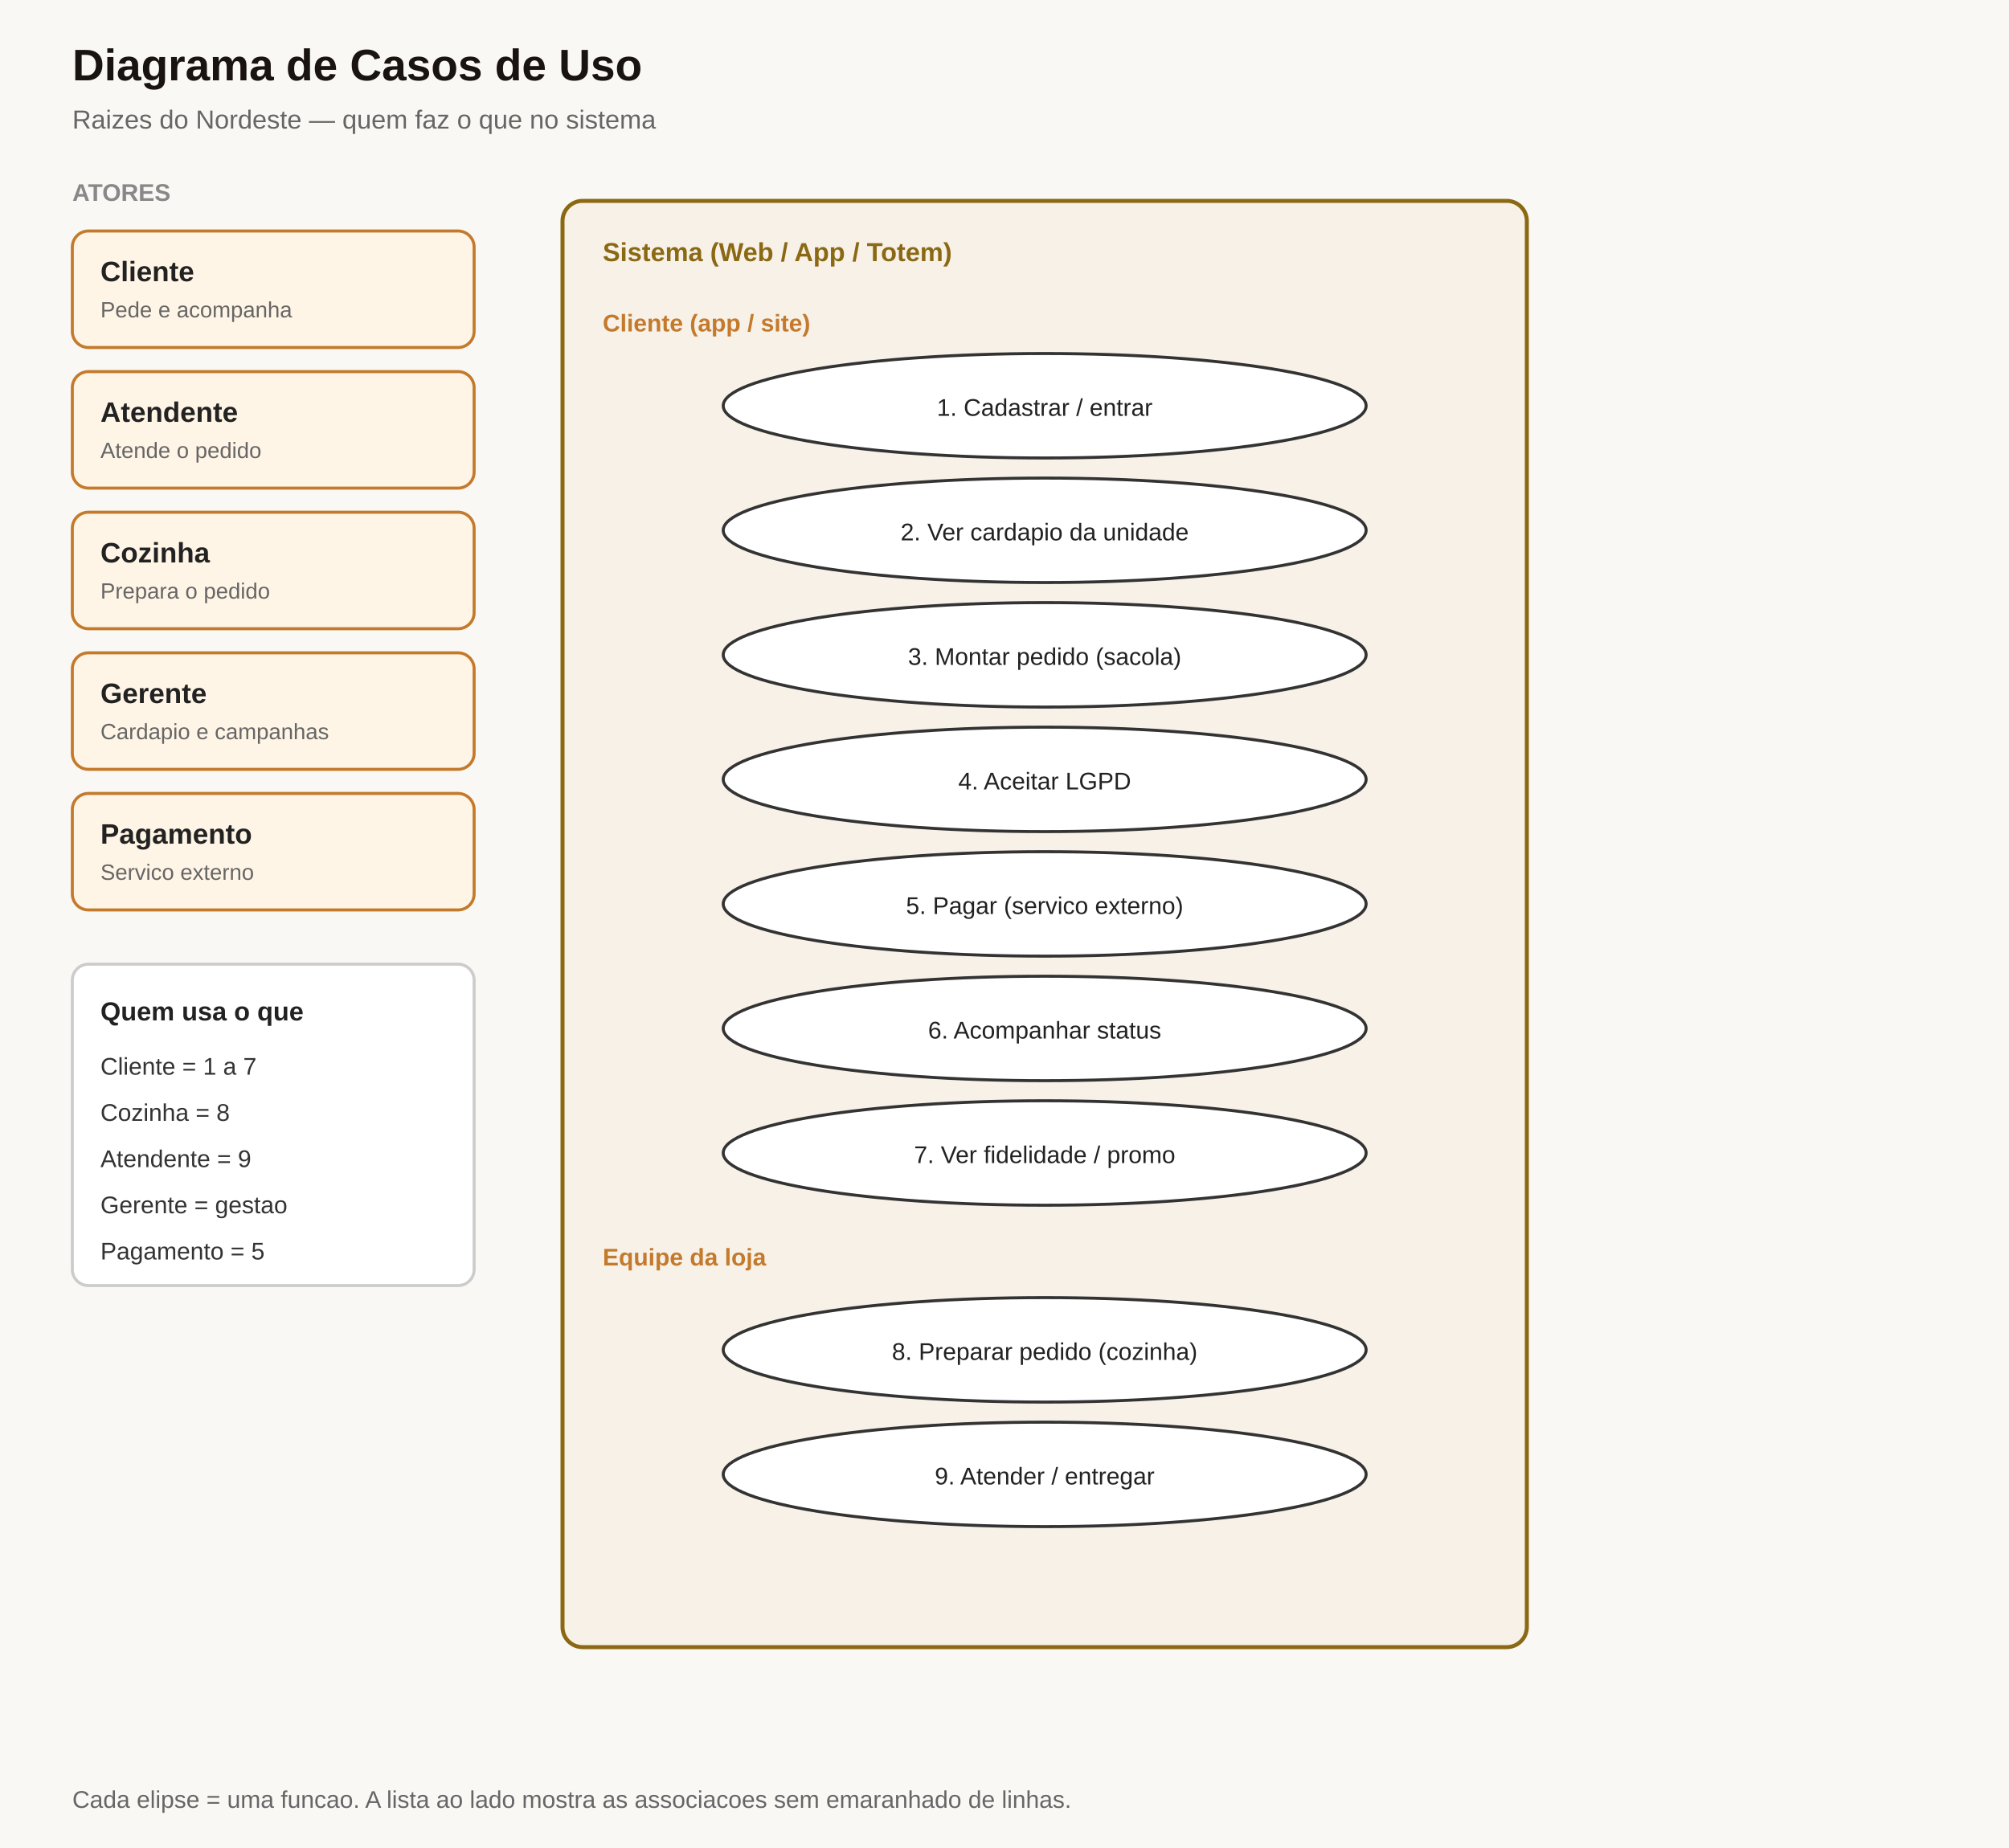
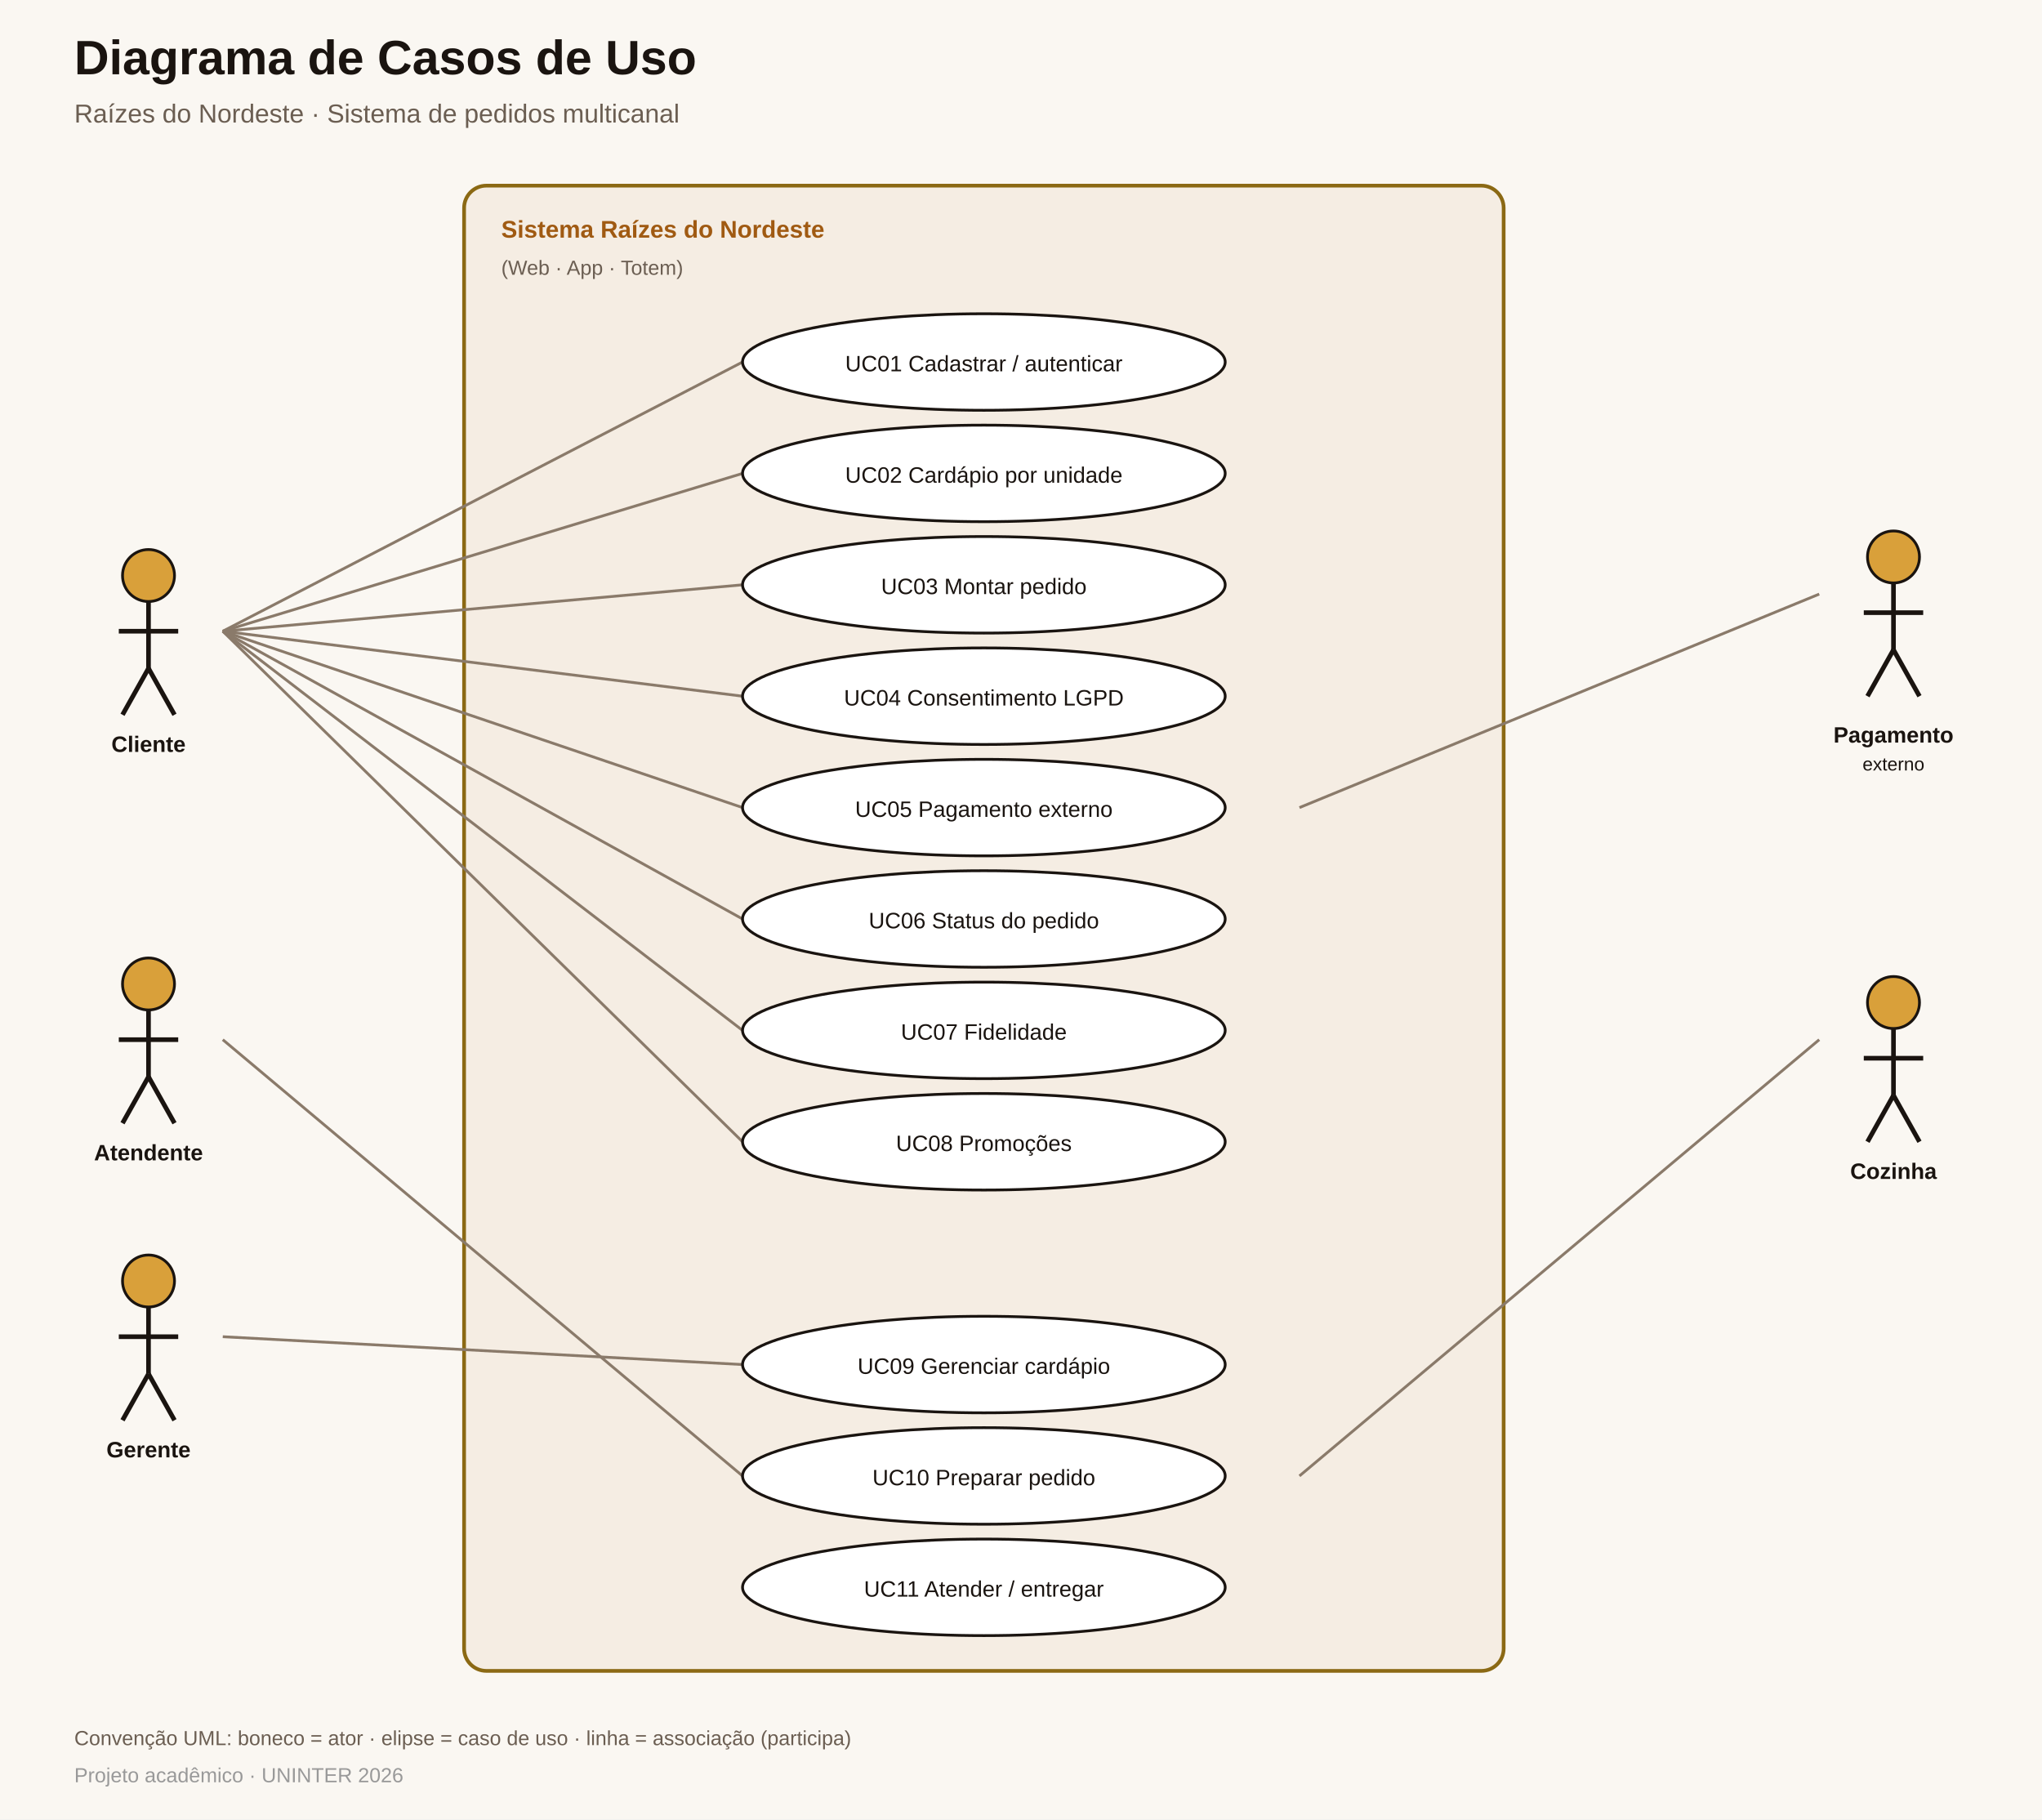
- <svg xmlns="http://www.w3.org/2000/svg" width="1000" height="920" viewBox="0 0 1000 920">
-   <rect width="1000" height="920" fill="#faf8f5" />
-   <text x="36" y="40" font-family="Arial,sans-serif" font-size="22" font-weight="bold" fill="#1a1410">Diagrama de Casos de Uso</text>
-   <text x="36" y="64" font-family="Arial,sans-serif" font-size="13" fill="#666">Raizes do Nordeste — quem faz o que no sistema</text>
-   <text x="36" y="100" font-family="Arial,sans-serif" font-size="12" font-weight="bold" fill="#888">ATORES</text>
-   <rect x="36" y="115" width="200" height="58" rx="8" fill="#fff5e6" stroke="#c47a2c" stroke-width="1.5" />
-   <text x="50" y="140" font-family="Arial,sans-serif" font-size="14" font-weight="bold" fill="#222">Cliente</text>
-   <text x="50" y="158" font-family="Arial,sans-serif" font-size="11" fill="#666">Pede e acompanha</text>
-   <rect x="36" y="185" width="200" height="58" rx="8" fill="#fff5e6" stroke="#c47a2c" stroke-width="1.5" />
-   <text x="50" y="210" font-family="Arial,sans-serif" font-size="14" font-weight="bold" fill="#222">Atendente</text>
-   <text x="50" y="228" font-family="Arial,sans-serif" font-size="11" fill="#666">Atende o pedido</text>
-   <rect x="36" y="255" width="200" height="58" rx="8" fill="#fff5e6" stroke="#c47a2c" stroke-width="1.5" />
-   <text x="50" y="280" font-family="Arial,sans-serif" font-size="14" font-weight="bold" fill="#222">Cozinha</text>
-   <text x="50" y="298" font-family="Arial,sans-serif" font-size="11" fill="#666">Prepara o pedido</text>
-   <rect x="36" y="325" width="200" height="58" rx="8" fill="#fff5e6" stroke="#c47a2c" stroke-width="1.5" />
-   <text x="50" y="350" font-family="Arial,sans-serif" font-size="14" font-weight="bold" fill="#222">Gerente</text>
-   <text x="50" y="368" font-family="Arial,sans-serif" font-size="11" fill="#666">Cardapio e campanhas</text>
-   <rect x="36" y="395" width="200" height="58" rx="8" fill="#fff5e6" stroke="#c47a2c" stroke-width="1.5" />
-   <text x="50" y="420" font-family="Arial,sans-serif" font-size="14" font-weight="bold" fill="#222">Pagamento</text>
-   <text x="50" y="438" font-family="Arial,sans-serif" font-size="11" fill="#666">Servico externo</text>
-   <rect x="36" y="480" width="200" height="160" rx="8" fill="#fff" stroke="#ccc" stroke-width="1.5" />
-   <text x="50" y="508" font-family="Arial,sans-serif" font-size="13" font-weight="bold" fill="#222">Quem usa o que</text>
-   <text x="50" y="535" font-family="Arial,sans-serif" font-size="12" fill="#333">Cliente = 1 a 7</text>
-   <text x="50" y="558" font-family="Arial,sans-serif" font-size="12" fill="#333">Cozinha = 8</text>
-   <text x="50" y="581" font-family="Arial,sans-serif" font-size="12" fill="#333">Atendente = 9</text>
-   <text x="50" y="604" font-family="Arial,sans-serif" font-size="12" fill="#333">Gerente = gestao</text>
-   <text x="50" y="627" font-family="Arial,sans-serif" font-size="12" fill="#333">Pagamento = 5</text>
-   <rect x="280" y="100" width="480" height="720" rx="10" fill="#f7f1e8" stroke="#8b6914" stroke-width="2" />
-   <text x="300" y="130" font-family="Arial,sans-serif" font-size="13" font-weight="bold" fill="#8b6914">Sistema (Web / App / Totem)</text>
-   <text x="300" y="165" font-family="Arial,sans-serif" font-size="12" font-weight="bold" fill="#c47a2c">Cliente (app / site)</text>
-   <ellipse cx="520" cy="202" rx="160" ry="26" fill="#fff" stroke="#333" stroke-width="1.5" />
-   <text x="520" y="207" text-anchor="middle" font-family="Arial,sans-serif" font-size="12" fill="#222">1. Cadastrar / entrar</text>
-   <ellipse cx="520" cy="264" rx="160" ry="26" fill="#fff" stroke="#333" stroke-width="1.5" />
-   <text x="520" y="269" text-anchor="middle" font-family="Arial,sans-serif" font-size="12" fill="#222">2. Ver cardapio da unidade</text>
-   <ellipse cx="520" cy="326" rx="160" ry="26" fill="#fff" stroke="#333" stroke-width="1.5" />
-   <text x="520" y="331" text-anchor="middle" font-family="Arial,sans-serif" font-size="12" fill="#222">3. Montar pedido (sacola)</text>
-   <ellipse cx="520" cy="388" rx="160" ry="26" fill="#fff" stroke="#333" stroke-width="1.5" />
-   <text x="520" y="393" text-anchor="middle" font-family="Arial,sans-serif" font-size="12" fill="#222">4. Aceitar LGPD</text>
-   <ellipse cx="520" cy="450" rx="160" ry="26" fill="#fff" stroke="#333" stroke-width="1.5" />
-   <text x="520" y="455" text-anchor="middle" font-family="Arial,sans-serif" font-size="12" fill="#222">5. Pagar (servico externo)</text>
-   <ellipse cx="520" cy="512" rx="160" ry="26" fill="#fff" stroke="#333" stroke-width="1.5" />
-   <text x="520" y="517" text-anchor="middle" font-family="Arial,sans-serif" font-size="12" fill="#222">6. Acompanhar status</text>
-   <ellipse cx="520" cy="574" rx="160" ry="26" fill="#fff" stroke="#333" stroke-width="1.5" />
-   <text x="520" y="579" text-anchor="middle" font-family="Arial,sans-serif" font-size="12" fill="#222">7. Ver fidelidade / promo</text>
-   <text x="300" y="630" font-family="Arial,sans-serif" font-size="12" font-weight="bold" fill="#c47a2c">Equipe da loja</text>
-   <ellipse cx="520" cy="672" rx="160" ry="26" fill="#fff" stroke="#333" stroke-width="1.5" />
-   <text x="520" y="677" text-anchor="middle" font-family="Arial,sans-serif" font-size="12" fill="#222">8. Preparar pedido (cozinha)</text>
-   <ellipse cx="520" cy="734" rx="160" ry="26" fill="#fff" stroke="#333" stroke-width="1.5" />
-   <text x="520" y="739" text-anchor="middle" font-family="Arial,sans-serif" font-size="12" fill="#222">9. Atender / entregar</text>
-   <text x="36" y="900" font-family="Arial,sans-serif" font-size="12" fill="#666">Cada elipse = uma funcao. A lista ao lado mostra as associacoes sem emaranhado de linhas.</text>
+ <svg xmlns="http://www.w3.org/2000/svg" width="1100" height="980" viewBox="0 0 1100 980">
+   <rect width="1100" height="980" fill="#faf7f2" />
+   <text x="40" y="40" font-family="Arial,sans-serif" font-size="26" font-weight="bold" fill="#1a1410">Diagrama de Casos de Uso</text>
+   <text x="40" y="66" font-family="Arial,sans-serif" font-size="14" fill="#6b5e52">Raízes do Nordeste · Sistema de pedidos multicanal</text>
+   <rect x="250" y="100" width="560" height="800" rx="12" fill="#f5ede3" stroke="#8b6914" stroke-width="2" />
+   <text x="270" y="128" font-family="Arial,sans-serif" font-size="13" font-weight="bold" fill="#a05a12">Sistema Raízes do Nordeste</text>
+   <text x="270" y="148" font-family="Arial,sans-serif" font-size="11" fill="#6b5e52">(Web · App · Totem)</text>
+   <g stroke="#8a7a6a" stroke-width="1.5" fill="none">
+     <line x1="120" y1="340" x2="400" y2="195" />
+     <line x1="120" y1="340" x2="400" y2="255" />
+     <line x1="120" y1="340" x2="400" y2="315" />
+     <line x1="120" y1="340" x2="400" y2="375" />
+     <line x1="120" y1="340" x2="400" y2="435" />
+     <line x1="120" y1="340" x2="400" y2="495" />
+     <line x1="120" y1="340" x2="400" y2="555" />
+     <line x1="120" y1="340" x2="400" y2="615" />
+     <line x1="120" y1="560" x2="400" y2="795" />
+     <line x1="120" y1="720" x2="400" y2="735" />
+     <line x1="980" y1="320" x2="700" y2="435" />
+     <line x1="980" y1="560" x2="700" y2="795" />
+   </g>
+   <g font-family="Arial,sans-serif" font-size="12" text-anchor="middle" fill="#1a1410">
+     <ellipse cx="530" cy="195" rx="130" ry="26" fill="#fff" stroke="#1a1410" stroke-width="1.5" />
+     <text x="530" y="200">UC01  Cadastrar / autenticar</text>
+     <ellipse cx="530" cy="255" rx="130" ry="26" fill="#fff" stroke="#1a1410" stroke-width="1.5" />
+     <text x="530" y="260">UC02  Cardápio por unidade</text>
+     <ellipse cx="530" cy="315" rx="130" ry="26" fill="#fff" stroke="#1a1410" stroke-width="1.5" />
+     <text x="530" y="320">UC03  Montar pedido</text>
+     <ellipse cx="530" cy="375" rx="130" ry="26" fill="#fff" stroke="#1a1410" stroke-width="1.5" />
+     <text x="530" y="380">UC04  Consentimento LGPD</text>
+     <ellipse cx="530" cy="435" rx="130" ry="26" fill="#fff" stroke="#1a1410" stroke-width="1.5" />
+     <text x="530" y="440">UC05  Pagamento externo</text>
+     <ellipse cx="530" cy="495" rx="130" ry="26" fill="#fff" stroke="#1a1410" stroke-width="1.5" />
+     <text x="530" y="500">UC06  Status do pedido</text>
+     <ellipse cx="530" cy="555" rx="130" ry="26" fill="#fff" stroke="#1a1410" stroke-width="1.5" />
+     <text x="530" y="560">UC07  Fidelidade</text>
+     <ellipse cx="530" cy="615" rx="130" ry="26" fill="#fff" stroke="#1a1410" stroke-width="1.5" />
+     <text x="530" y="620">UC08  Promoções</text>
+     <ellipse cx="530" cy="735" rx="130" ry="26" fill="#fff" stroke="#1a1410" stroke-width="1.5" />
+     <text x="530" y="740">UC09  Gerenciar cardápio</text>
+     <ellipse cx="530" cy="795" rx="130" ry="26" fill="#fff" stroke="#1a1410" stroke-width="1.5" />
+     <text x="530" y="800">UC10  Preparar pedido</text>
+     <ellipse cx="530" cy="855" rx="130" ry="26" fill="#fff" stroke="#1a1410" stroke-width="1.5" />
+     <text x="530" y="860">UC11  Atender / entregar</text>
+   </g>
+   <g fill="#d9a03a" stroke="#1a1410" stroke-width="1.5">
+     <circle cx="80" cy="310" r="14" />
+     <circle cx="80" cy="530" r="14" />
+     <circle cx="80" cy="690" r="14" />
+   </g>
+   <g stroke="#1a1410" stroke-width="2.5" fill="none">
+     <line x1="80" y1="324" x2="80" y2="360" />
+     <line x1="64" y1="340" x2="96" y2="340" />
+     <line x1="80" y1="360" x2="66" y2="385" />
+     <line x1="80" y1="360" x2="94" y2="385" />
+     <line x1="80" y1="544" x2="80" y2="580" />
+     <line x1="64" y1="560" x2="96" y2="560" />
+     <line x1="80" y1="580" x2="66" y2="605" />
+     <line x1="80" y1="580" x2="94" y2="605" />
+     <line x1="80" y1="704" x2="80" y2="740" />
+     <line x1="64" y1="720" x2="96" y2="720" />
+     <line x1="80" y1="740" x2="66" y2="765" />
+     <line x1="80" y1="740" x2="94" y2="765" />
+   </g>
+   <g font-family="Arial,sans-serif" font-size="12" font-weight="bold" text-anchor="middle" fill="#1a1410">
+     <text x="80" y="405">Cliente</text>
+     <text x="80" y="625">Atendente</text>
+     <text x="80" y="785">Gerente</text>
+   </g>
+   <g fill="#d9a03a" stroke="#1a1410" stroke-width="1.5">
+     <circle cx="1020" cy="300" r="14" />
+     <circle cx="1020" cy="540" r="14" />
+   </g>
+   <g stroke="#1a1410" stroke-width="2.5" fill="none">
+     <line x1="1020" y1="314" x2="1020" y2="350" />
+     <line x1="1004" y1="330" x2="1036" y2="330" />
+     <line x1="1020" y1="350" x2="1006" y2="375" />
+     <line x1="1020" y1="350" x2="1034" y2="375" />
+     <line x1="1020" y1="554" x2="1020" y2="590" />
+     <line x1="1004" y1="570" x2="1036" y2="570" />
+     <line x1="1020" y1="590" x2="1006" y2="615" />
+     <line x1="1020" y1="590" x2="1034" y2="615" />
+   </g>
+   <g font-family="Arial,sans-serif" font-size="12" font-weight="bold" text-anchor="middle" fill="#1a1410">
+     <text x="1020" y="400">Pagamento</text>
+     <text x="1020" y="415" font-size="10" font-weight="normal">externo</text>
+     <text x="1020" y="635">Cozinha</text>
+   </g>
+   <text x="40" y="940" font-family="Arial,sans-serif" font-size="11" fill="#6b5e52">Convenção UML: boneco = ator · elipse = caso de uso · linha = associação (participa)</text>
+   <text x="40" y="960" font-family="Arial,sans-serif" font-size="11" fill="#999">Projeto acadêmico · UNINTER 2026</text>
</svg>
